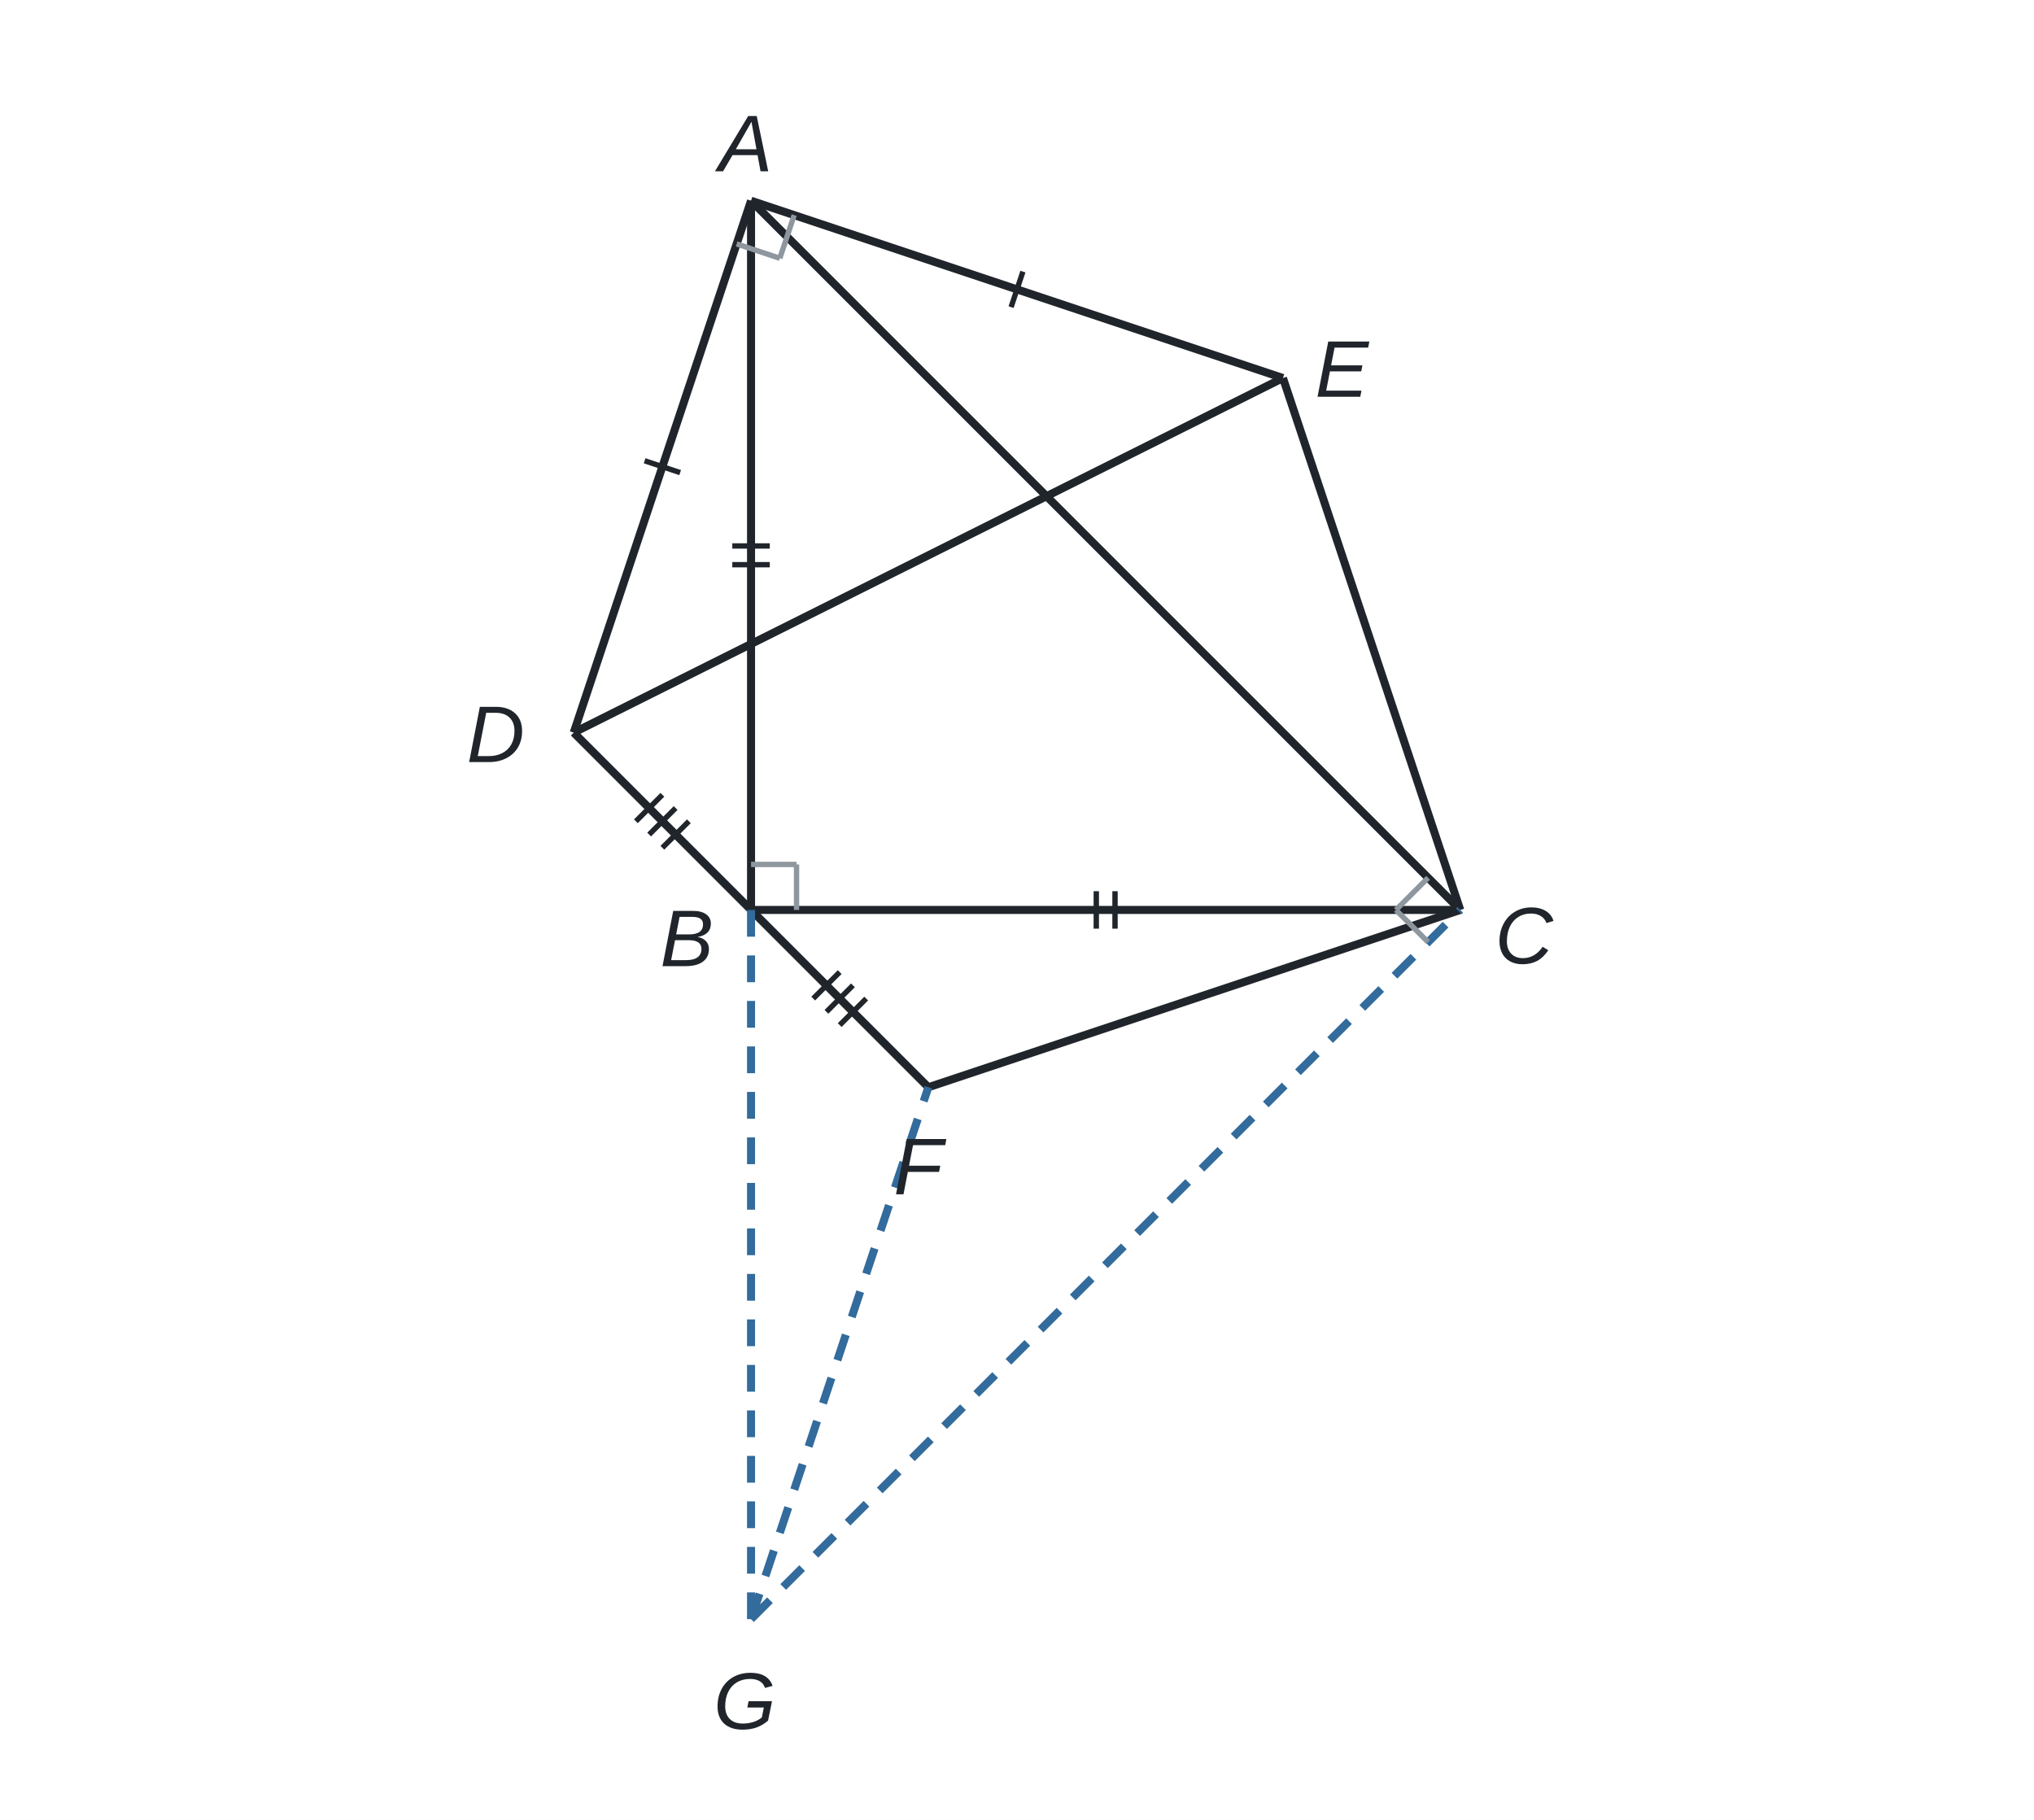
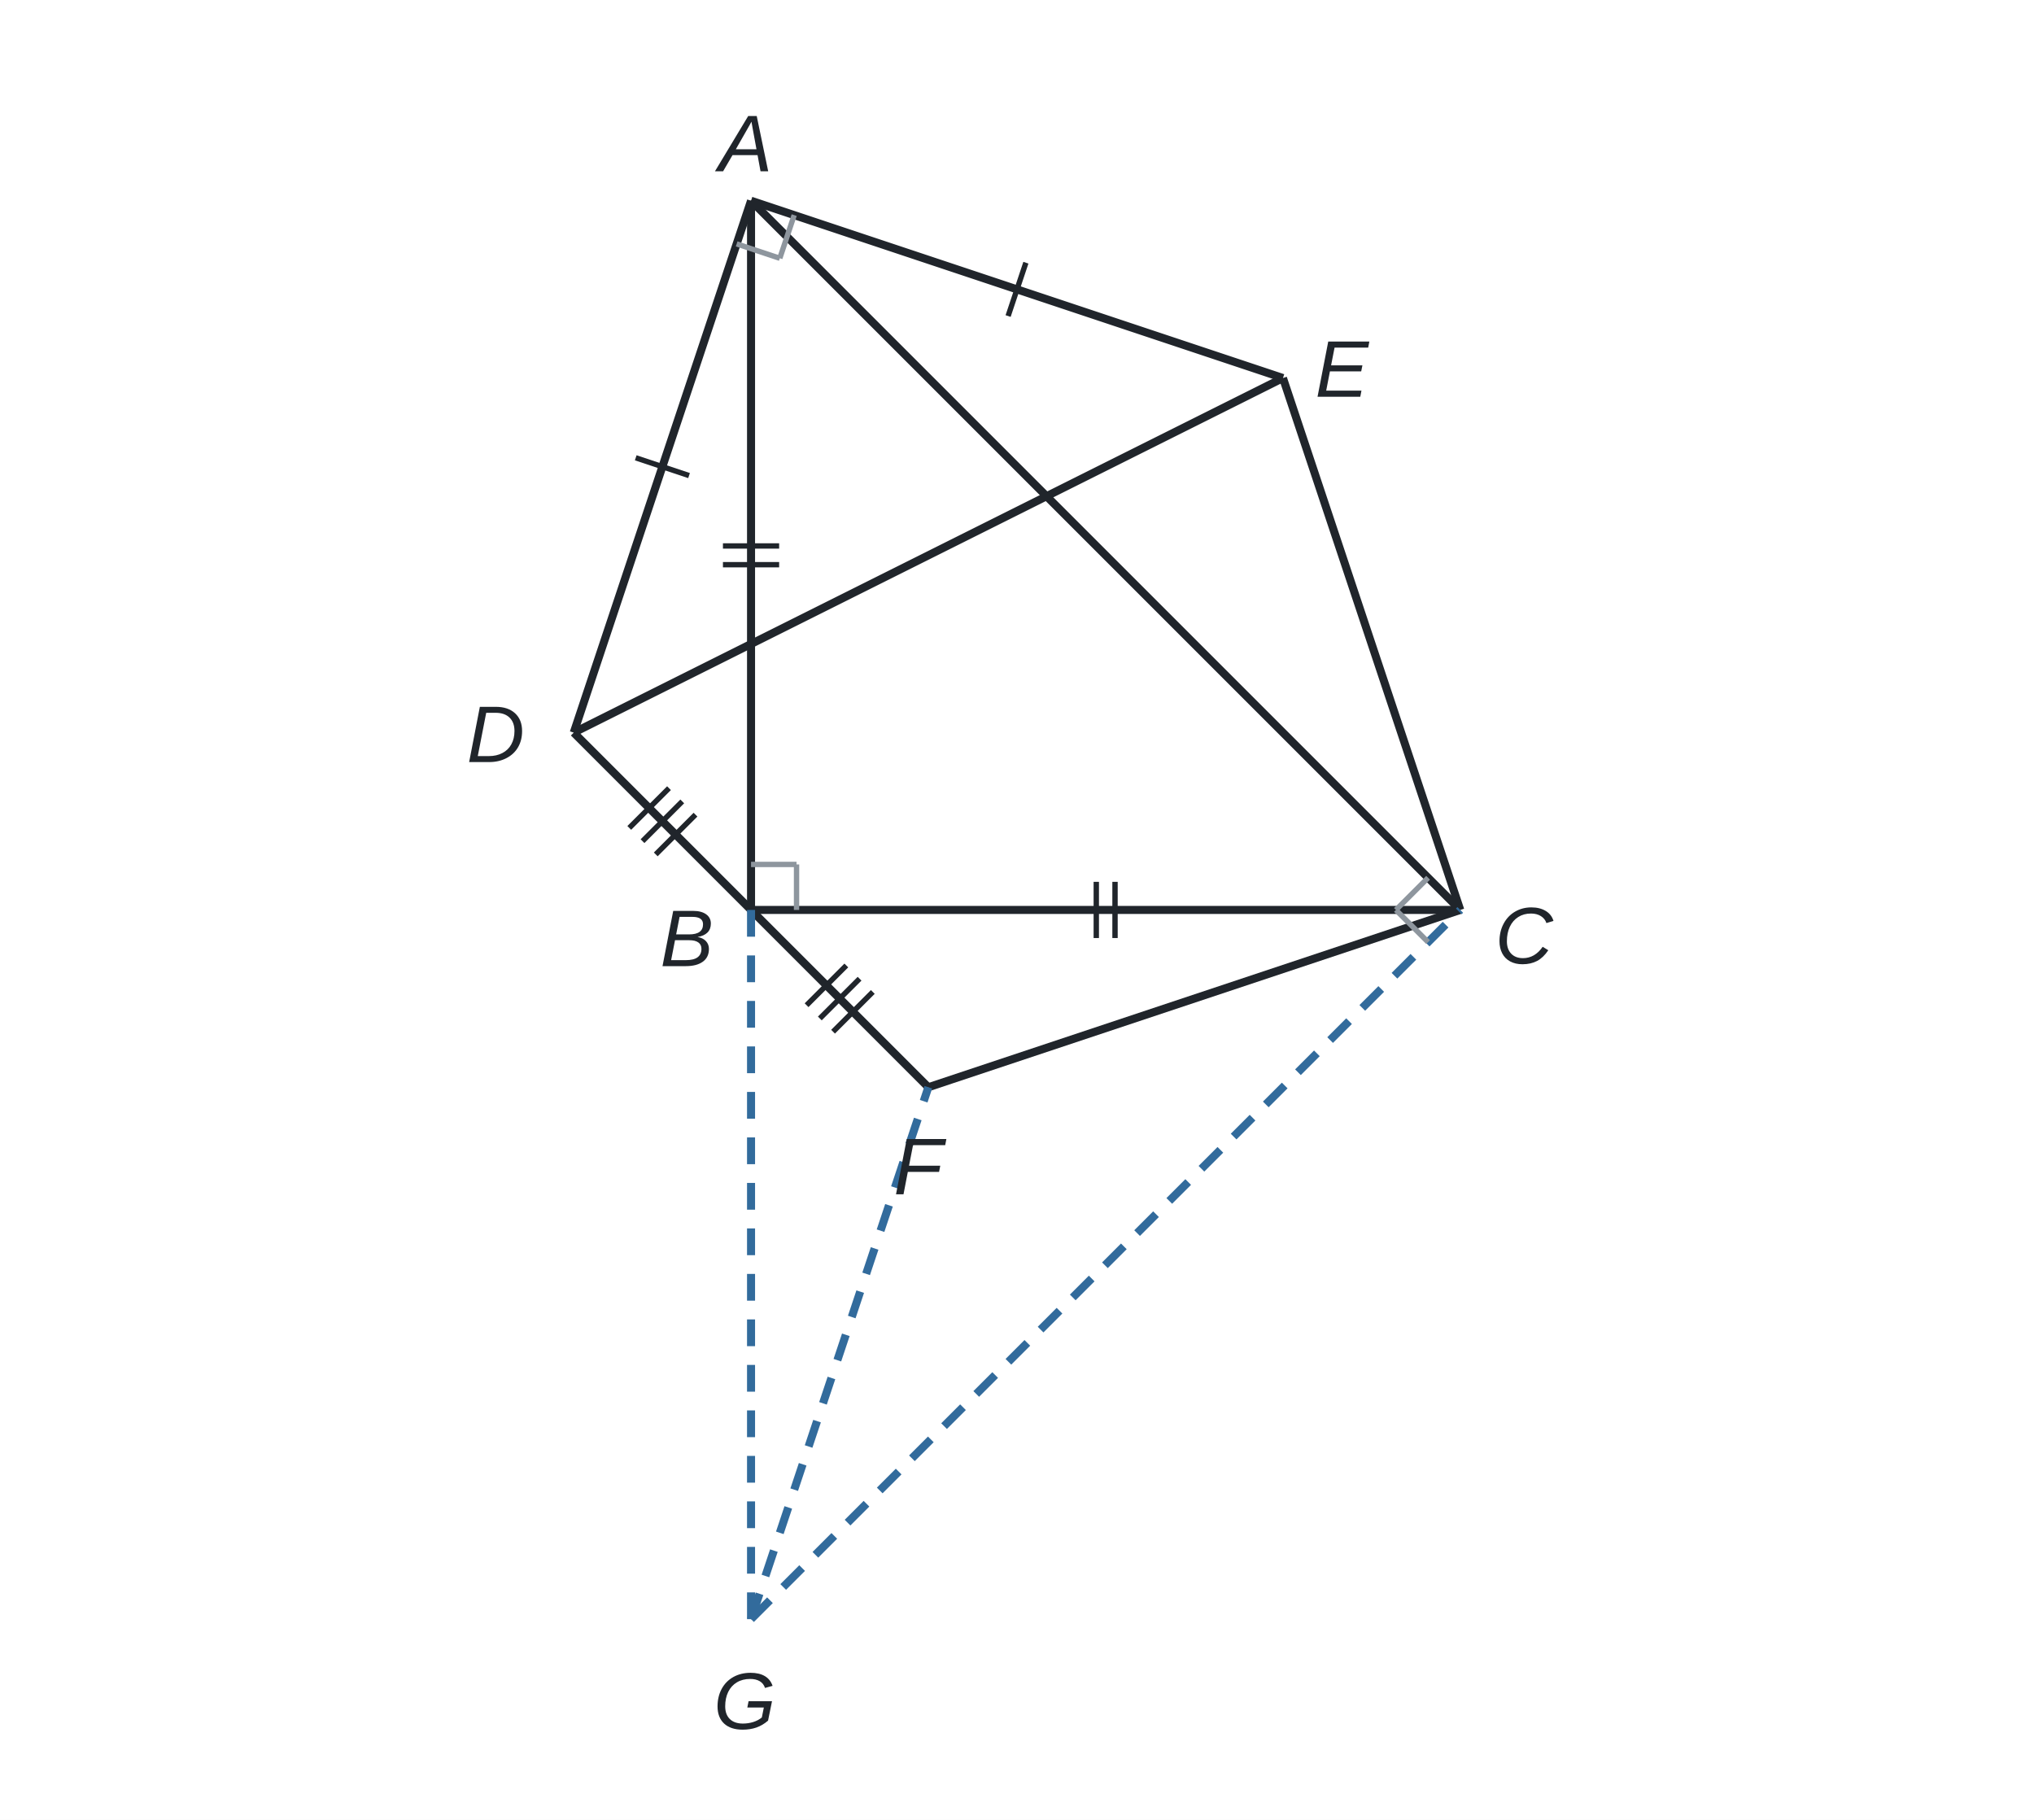
<svg xmlns="http://www.w3.org/2000/svg" width="760" height="680" viewBox="0 0 760 680">
  <rect width="100%" height="100%" fill="white" />
  <line x1="280.625" y1="75.000" x2="280.625" y2="340.000" stroke="#20252b" stroke-width="3" />
  <line x1="280.625" y1="340.000" x2="545.625" y2="340.000" stroke="#20252b" stroke-width="3" />
  <line x1="280.625" y1="75.000" x2="545.625" y2="340.000" stroke="#20252b" stroke-width="3" />
  <line x1="280.625" y1="75.000" x2="214.375" y2="273.750" stroke="#20252b" stroke-width="3" />
  <line x1="280.625" y1="75.000" x2="479.375" y2="141.250" stroke="#20252b" stroke-width="3" />
  <line x1="214.375" y1="273.750" x2="479.375" y2="141.250" stroke="#20252b" stroke-width="3" />
  <line x1="214.375" y1="273.750" x2="346.875" y2="406.250" stroke="#20252b" stroke-width="3" />
  <line x1="545.625" y1="340.000" x2="346.875" y2="406.250" stroke="#20252b" stroke-width="3" />
  <line x1="545.625" y1="340.000" x2="479.375" y2="141.250" stroke="#20252b" stroke-width="3" />
  <line x1="280.625" y1="340.000" x2="280.625" y2="605.000" stroke="#326b9c" stroke-width="3" stroke-dasharray="10 7" />
  <line x1="280.625" y1="605.000" x2="346.875" y2="406.250" stroke="#326b9c" stroke-width="3" stroke-dasharray="10 7" />
  <line x1="280.625" y1="605.000" x2="545.625" y2="340.000" stroke="#326b9c" stroke-width="3" stroke-dasharray="10 7" />
  <line x1="275.249" y1="91.128" x2="291.377" y2="96.503" stroke="#8e969e" stroke-width="2" />
  <line x1="291.377" y1="96.503" x2="296.753" y2="80.376" stroke="#8e969e" stroke-width="2" />
  <line x1="280.625" y1="323.000" x2="297.625" y2="323.000" stroke="#8e969e" stroke-width="2" />
  <line x1="297.625" y1="323.000" x2="297.625" y2="340.000" stroke="#8e969e" stroke-width="2" />
  <line x1="533.604" y1="327.979" x2="521.583" y2="340.000" stroke="#8e969e" stroke-width="2" />
  <line x1="521.583" y1="340.000" x2="533.604" y2="352.021" stroke="#8e969e" stroke-width="2" />
-   <line x1="240.859" y1="172.161" x2="254.141" y2="176.589" stroke="#20252b" stroke-width="2" />
-   <line x1="377.786" y1="114.766" x2="382.214" y2="101.484" stroke="#20252b" stroke-width="2" />
-   <line x1="273.625" y1="204.000" x2="287.625" y2="204.000" stroke="#20252b" stroke-width="2" />
-   <line x1="273.625" y1="211.000" x2="287.625" y2="211.000" stroke="#20252b" stroke-width="2" />
-   <line x1="409.625" y1="347.000" x2="409.625" y2="333.000" stroke="#20252b" stroke-width="2" />
-   <line x1="416.625" y1="347.000" x2="416.625" y2="333.000" stroke="#20252b" stroke-width="2" />
-   <line x1="237.601" y1="306.875" x2="247.500" y2="296.976" stroke="#20252b" stroke-width="2" />
-   <line x1="242.550" y1="311.825" x2="252.450" y2="301.925" stroke="#20252b" stroke-width="2" />
-   <line x1="247.500" y1="316.774" x2="257.399" y2="306.875" stroke="#20252b" stroke-width="2" />
-   <line x1="303.851" y1="373.125" x2="313.750" y2="363.226" stroke="#20252b" stroke-width="2" />
-   <line x1="308.800" y1="378.075" x2="318.700" y2="368.175" stroke="#20252b" stroke-width="2" />
-   <line x1="313.750" y1="383.024" x2="323.649" y2="373.125" stroke="#20252b" stroke-width="2" />
+   <line x1="237.539" y1="171.055" x2="257.461" y2="177.695" stroke="#20252b" stroke-width="2" />
+   <line x1="376.680" y1="118.086" x2="383.320" y2="98.164" stroke="#20252b" stroke-width="2" />
+   <line x1="270.125" y1="204.000" x2="291.125" y2="204.000" stroke="#20252b" stroke-width="2" />
+   <line x1="270.125" y1="211.000" x2="291.125" y2="211.000" stroke="#20252b" stroke-width="2" />
+   <line x1="409.625" y1="350.500" x2="409.625" y2="329.500" stroke="#20252b" stroke-width="2" />
+   <line x1="416.625" y1="350.500" x2="416.625" y2="329.500" stroke="#20252b" stroke-width="2" />
+   <line x1="235.126" y1="309.350" x2="249.975" y2="294.501" stroke="#20252b" stroke-width="2" />
+   <line x1="240.075" y1="314.300" x2="254.925" y2="299.450" stroke="#20252b" stroke-width="2" />
+   <line x1="245.025" y1="319.249" x2="259.874" y2="304.400" stroke="#20252b" stroke-width="2" />
+   <line x1="301.376" y1="375.600" x2="316.225" y2="360.751" stroke="#20252b" stroke-width="2" />
+   <line x1="306.325" y1="380.550" x2="321.175" y2="365.700" stroke="#20252b" stroke-width="2" />
+   <line x1="311.275" y1="385.499" x2="326.124" y2="370.650" stroke="#20252b" stroke-width="2" />
  <text x="268.625" y="64.000" font-family="Arial, sans-serif" font-size="30" font-style="italic" fill="#20252b">A</text>
  <text x="246.625" y="361.000" font-family="Arial, sans-serif" font-size="30" font-style="italic" fill="#20252b">B</text>
  <text x="558.625" y="360.000" font-family="Arial, sans-serif" font-size="30" font-style="italic" fill="#20252b">C</text>
  <text x="174.375" y="284.750" font-family="Arial, sans-serif" font-size="30" font-style="italic" fill="#20252b">D</text>
  <text x="491.375" y="148.250" font-family="Arial, sans-serif" font-size="30" font-style="italic" fill="#20252b">E</text>
  <text x="333.875" y="446.250" font-family="Arial, sans-serif" font-size="30" font-style="italic" fill="#20252b">F</text>
  <text x="266.625" y="646.000" font-family="Arial, sans-serif" font-size="30" font-style="italic" fill="#20252b">G</text>
</svg>
